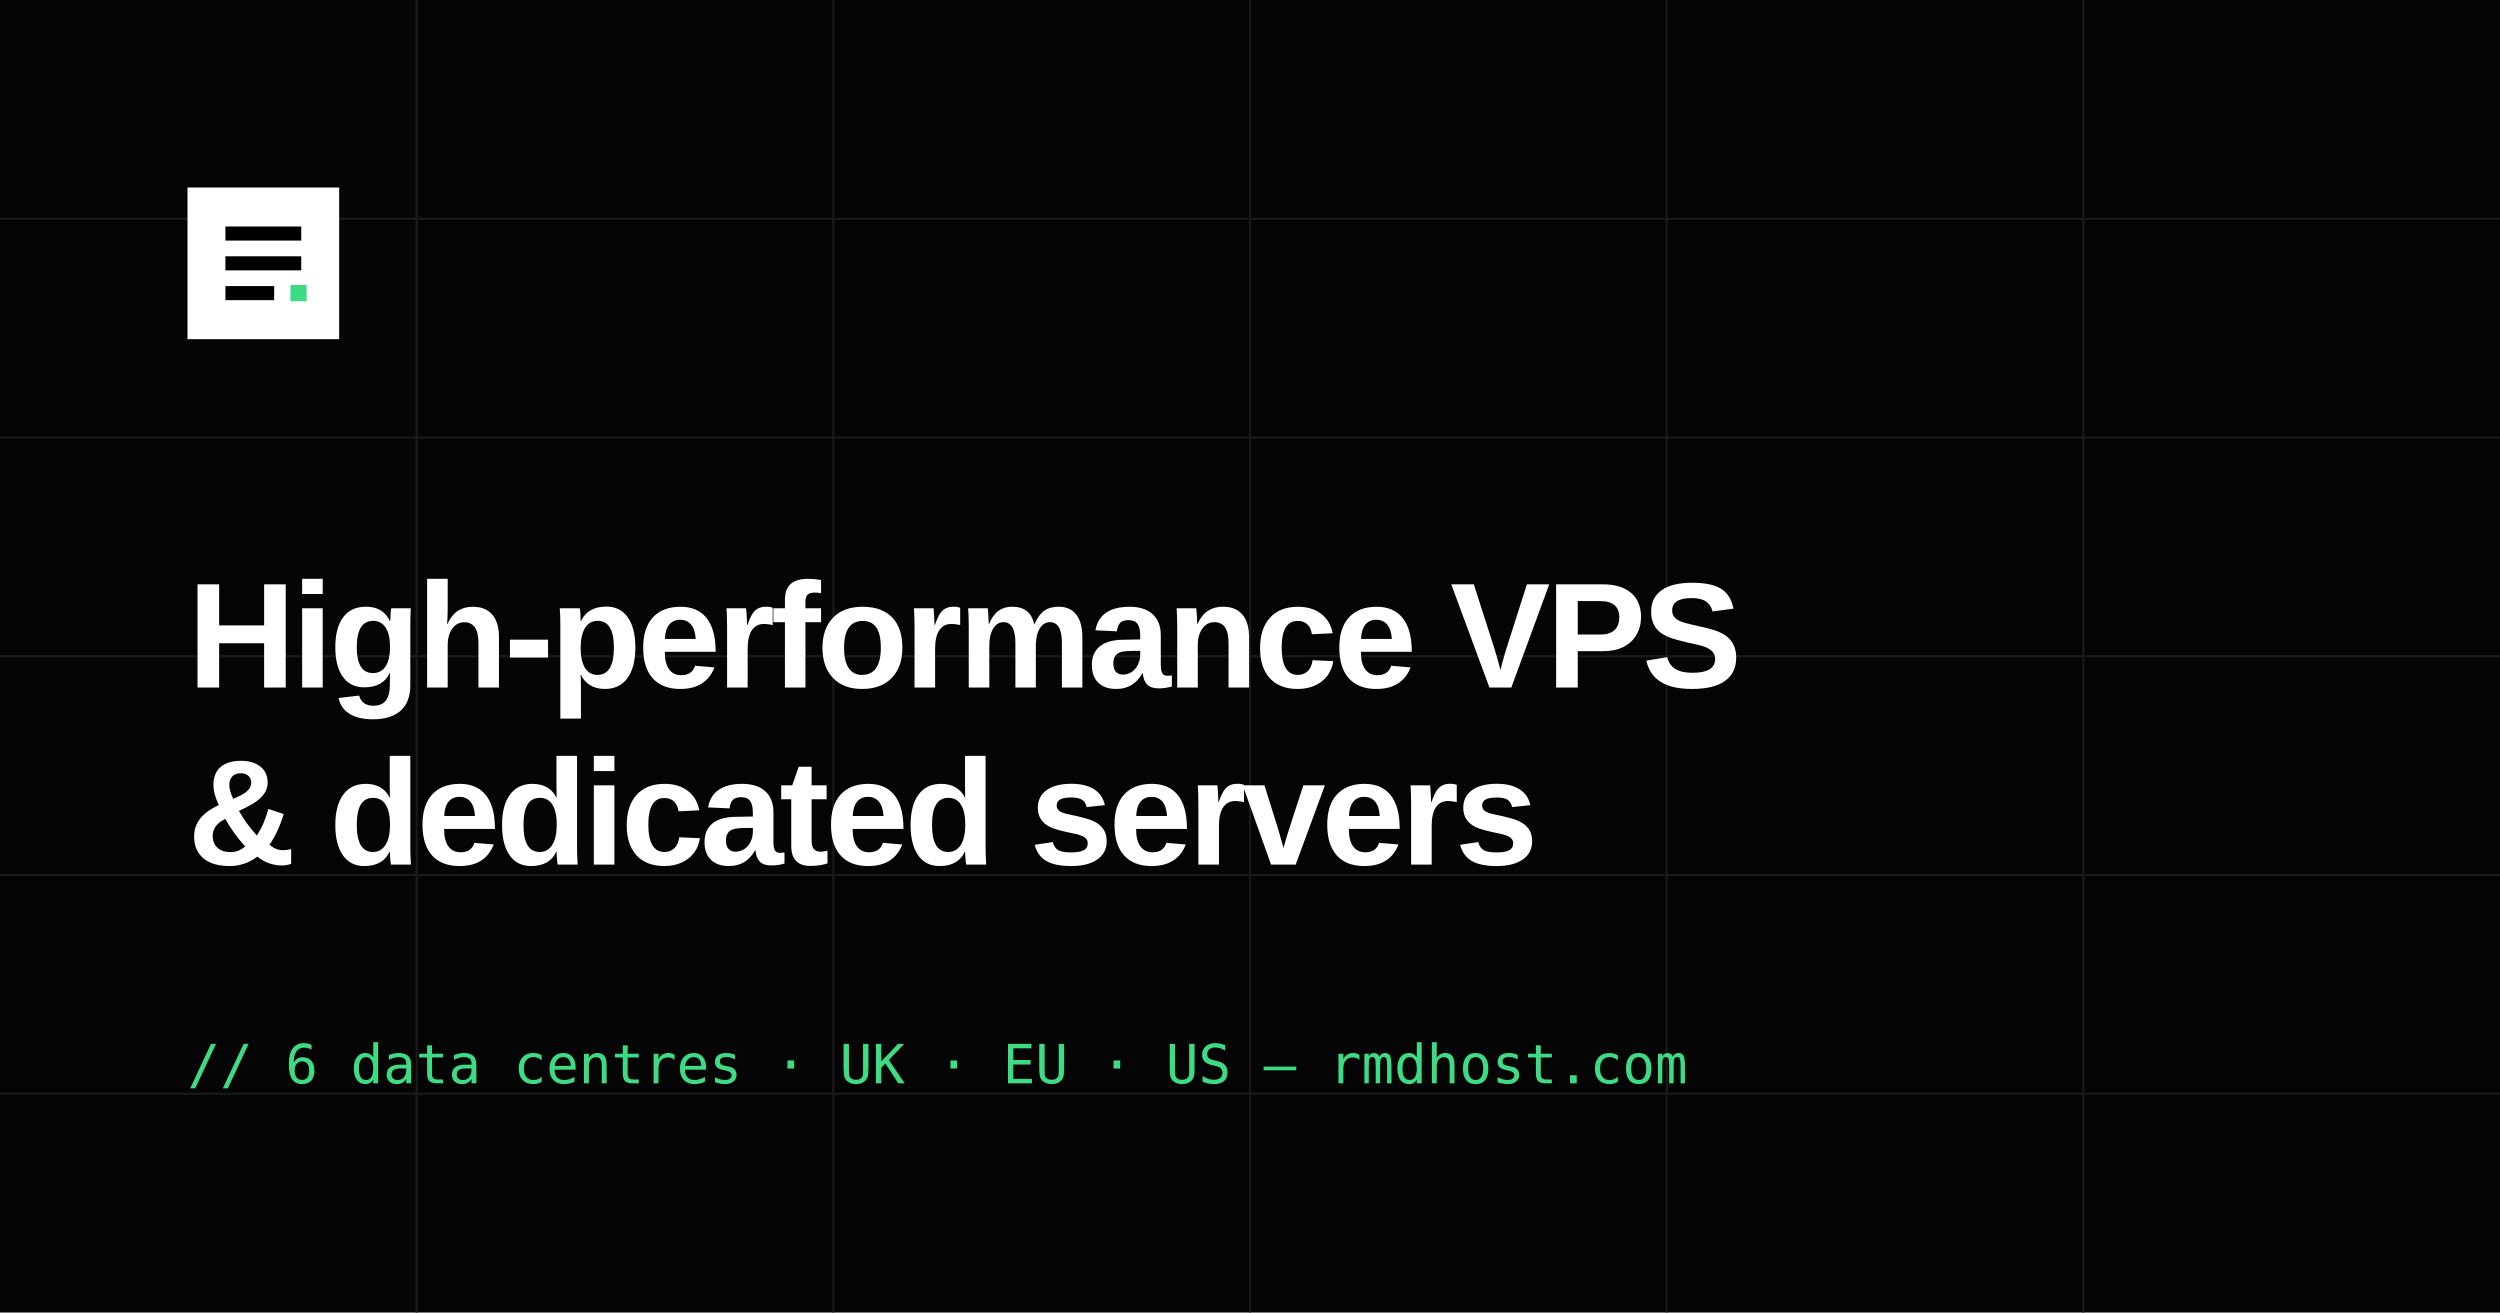
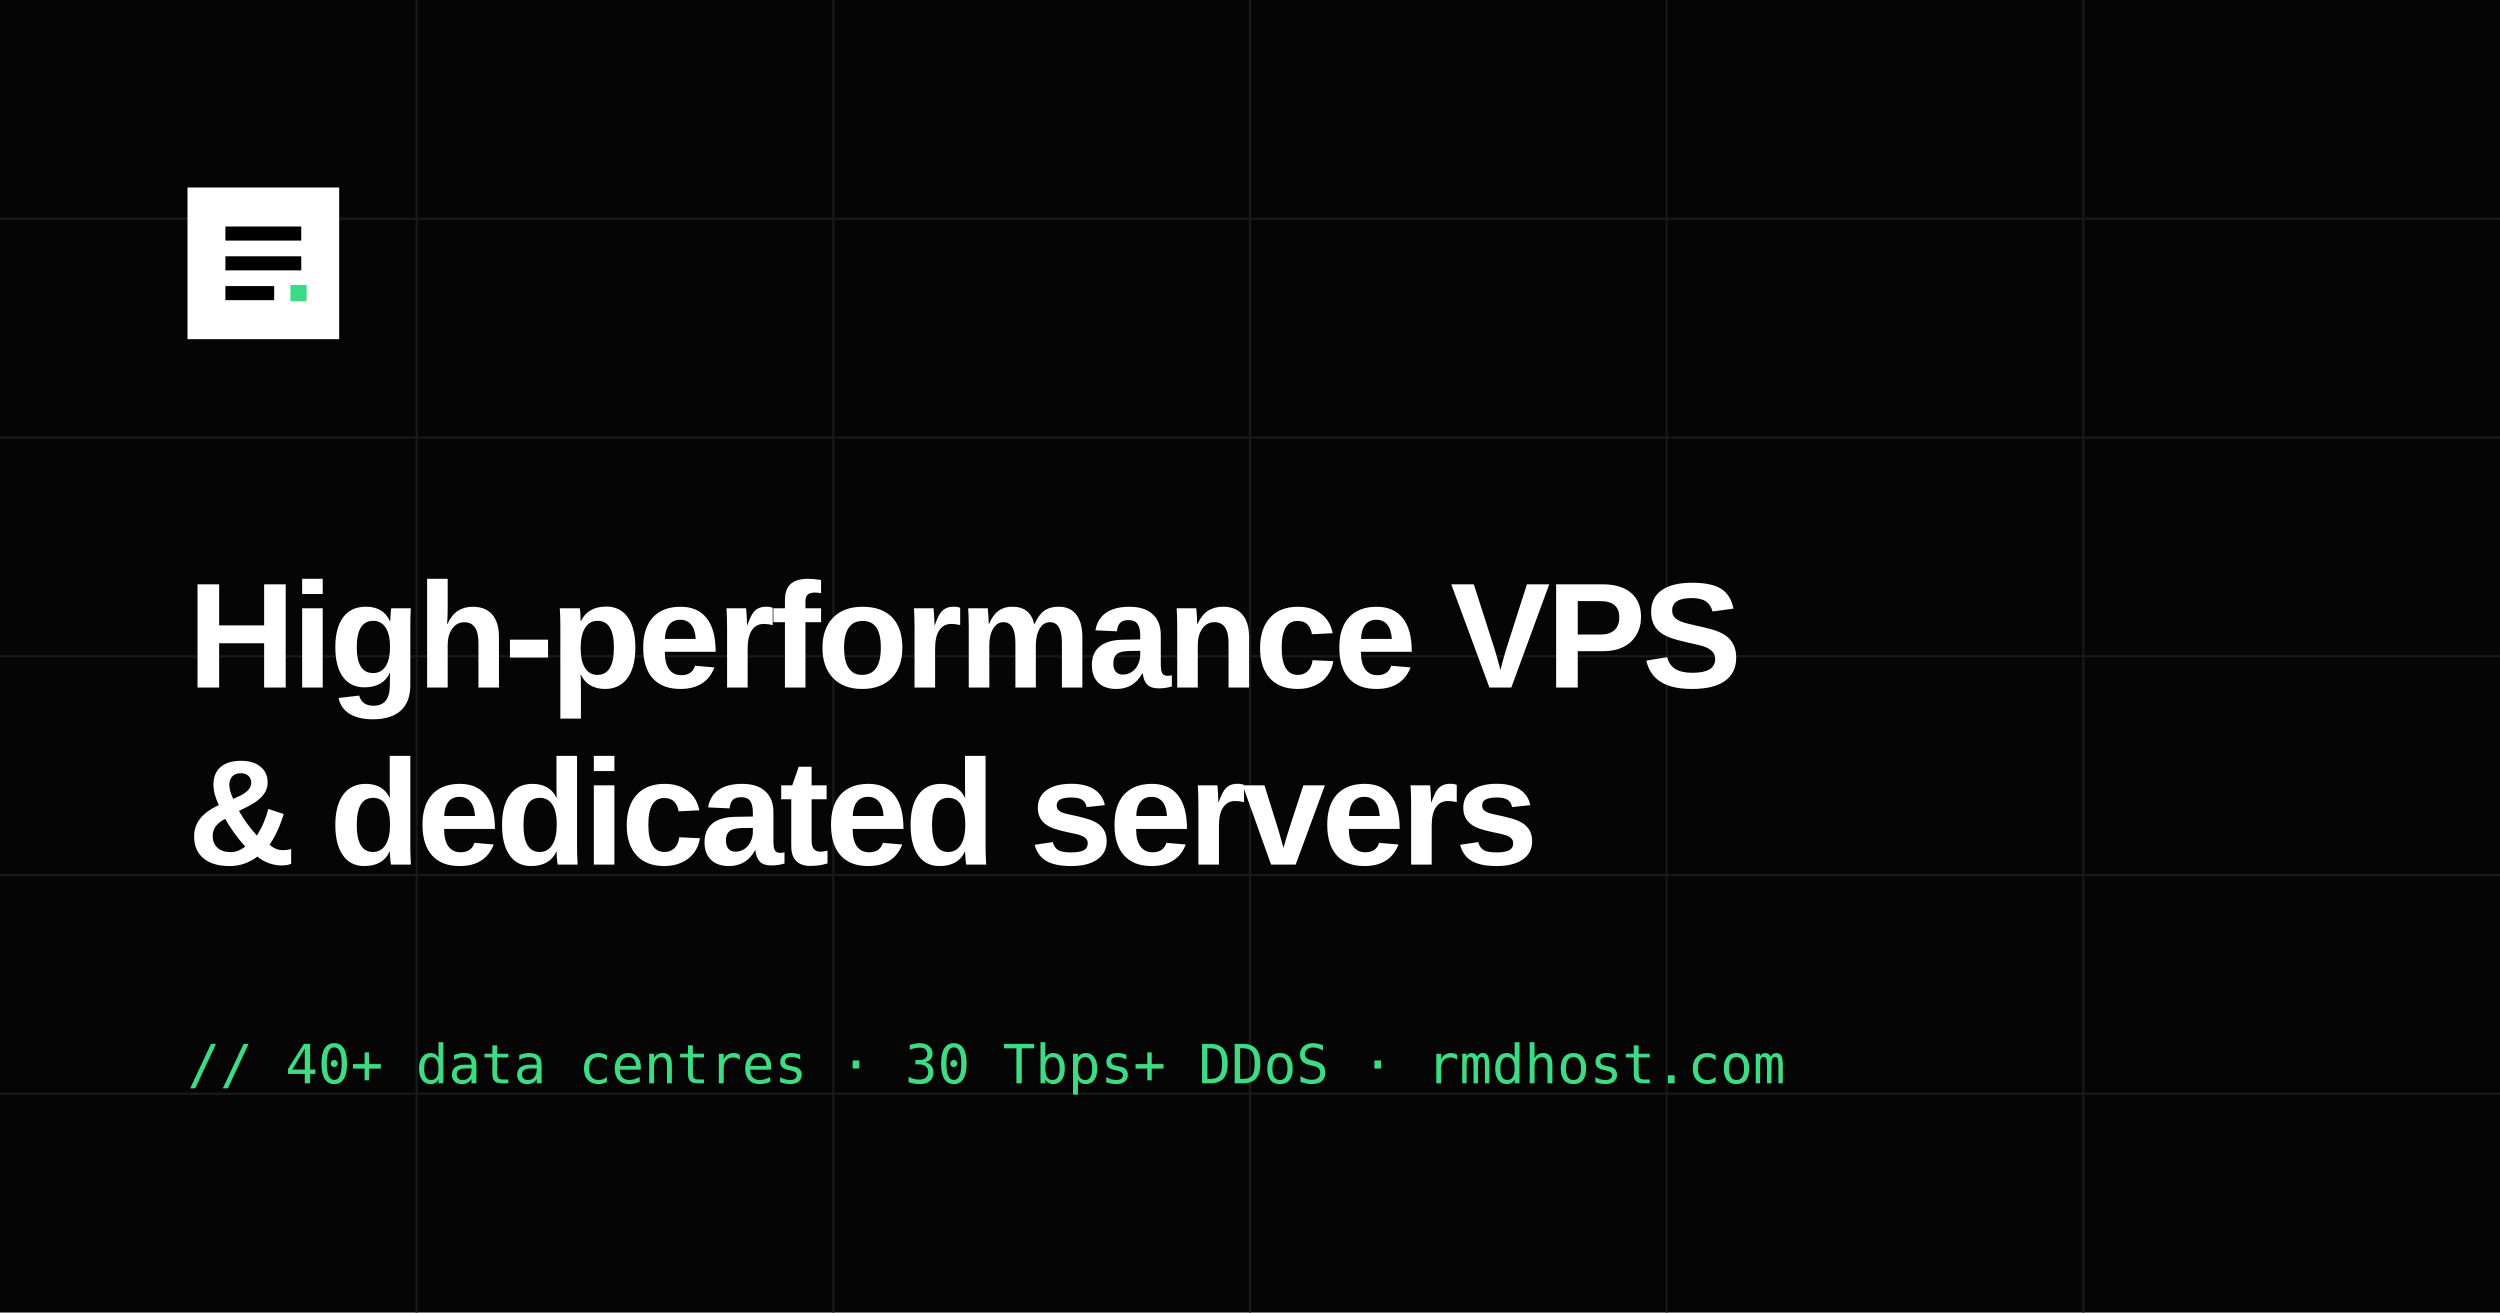
<svg xmlns="http://www.w3.org/2000/svg" viewBox="0 0 1200 630">
  <rect width="1200" height="630" fill="#050505" />
  <g stroke="#1a1a1a">
    <path d="M0 105H1200M0 210H1200M0 315H1200M0 420H1200M0 525H1200M200 0V630M400 0V630M600 0V630M800 0V630M1000 0V630" />
  </g>
  <g transform="translate(90 90) scale(2.6)">
    <rect width="28" height="28" fill="#fff" />
    <path d="M7 8.5h14M7 14h14M7 19.5h9" stroke="#000" stroke-width="2.6" />
    <rect x="19" y="18" width="3" height="3" fill="#3ddc84" />
  </g>
  <text x="90" y="330" font-family="DM Sans, Arial, sans-serif" font-size="72" font-weight="700" fill="#fff" letter-spacing="-2">High-performance VPS</text>
  <text x="90" y="415" font-family="DM Sans, Arial, sans-serif" font-size="72" font-weight="700" fill="#fff" letter-spacing="-2">&amp; dedicated servers</text>
-   <text x="90" y="520" font-family="monospace" font-size="26" fill="#3ddc84">// 6 data centres · UK · EU · US — rmdhost.com</text>
+   <text x="90" y="520" font-family="monospace" font-size="26" fill="#3ddc84">// 40+ data centres · 30 Tbps+ DDoS · rmdhost.com</text>
</svg>
